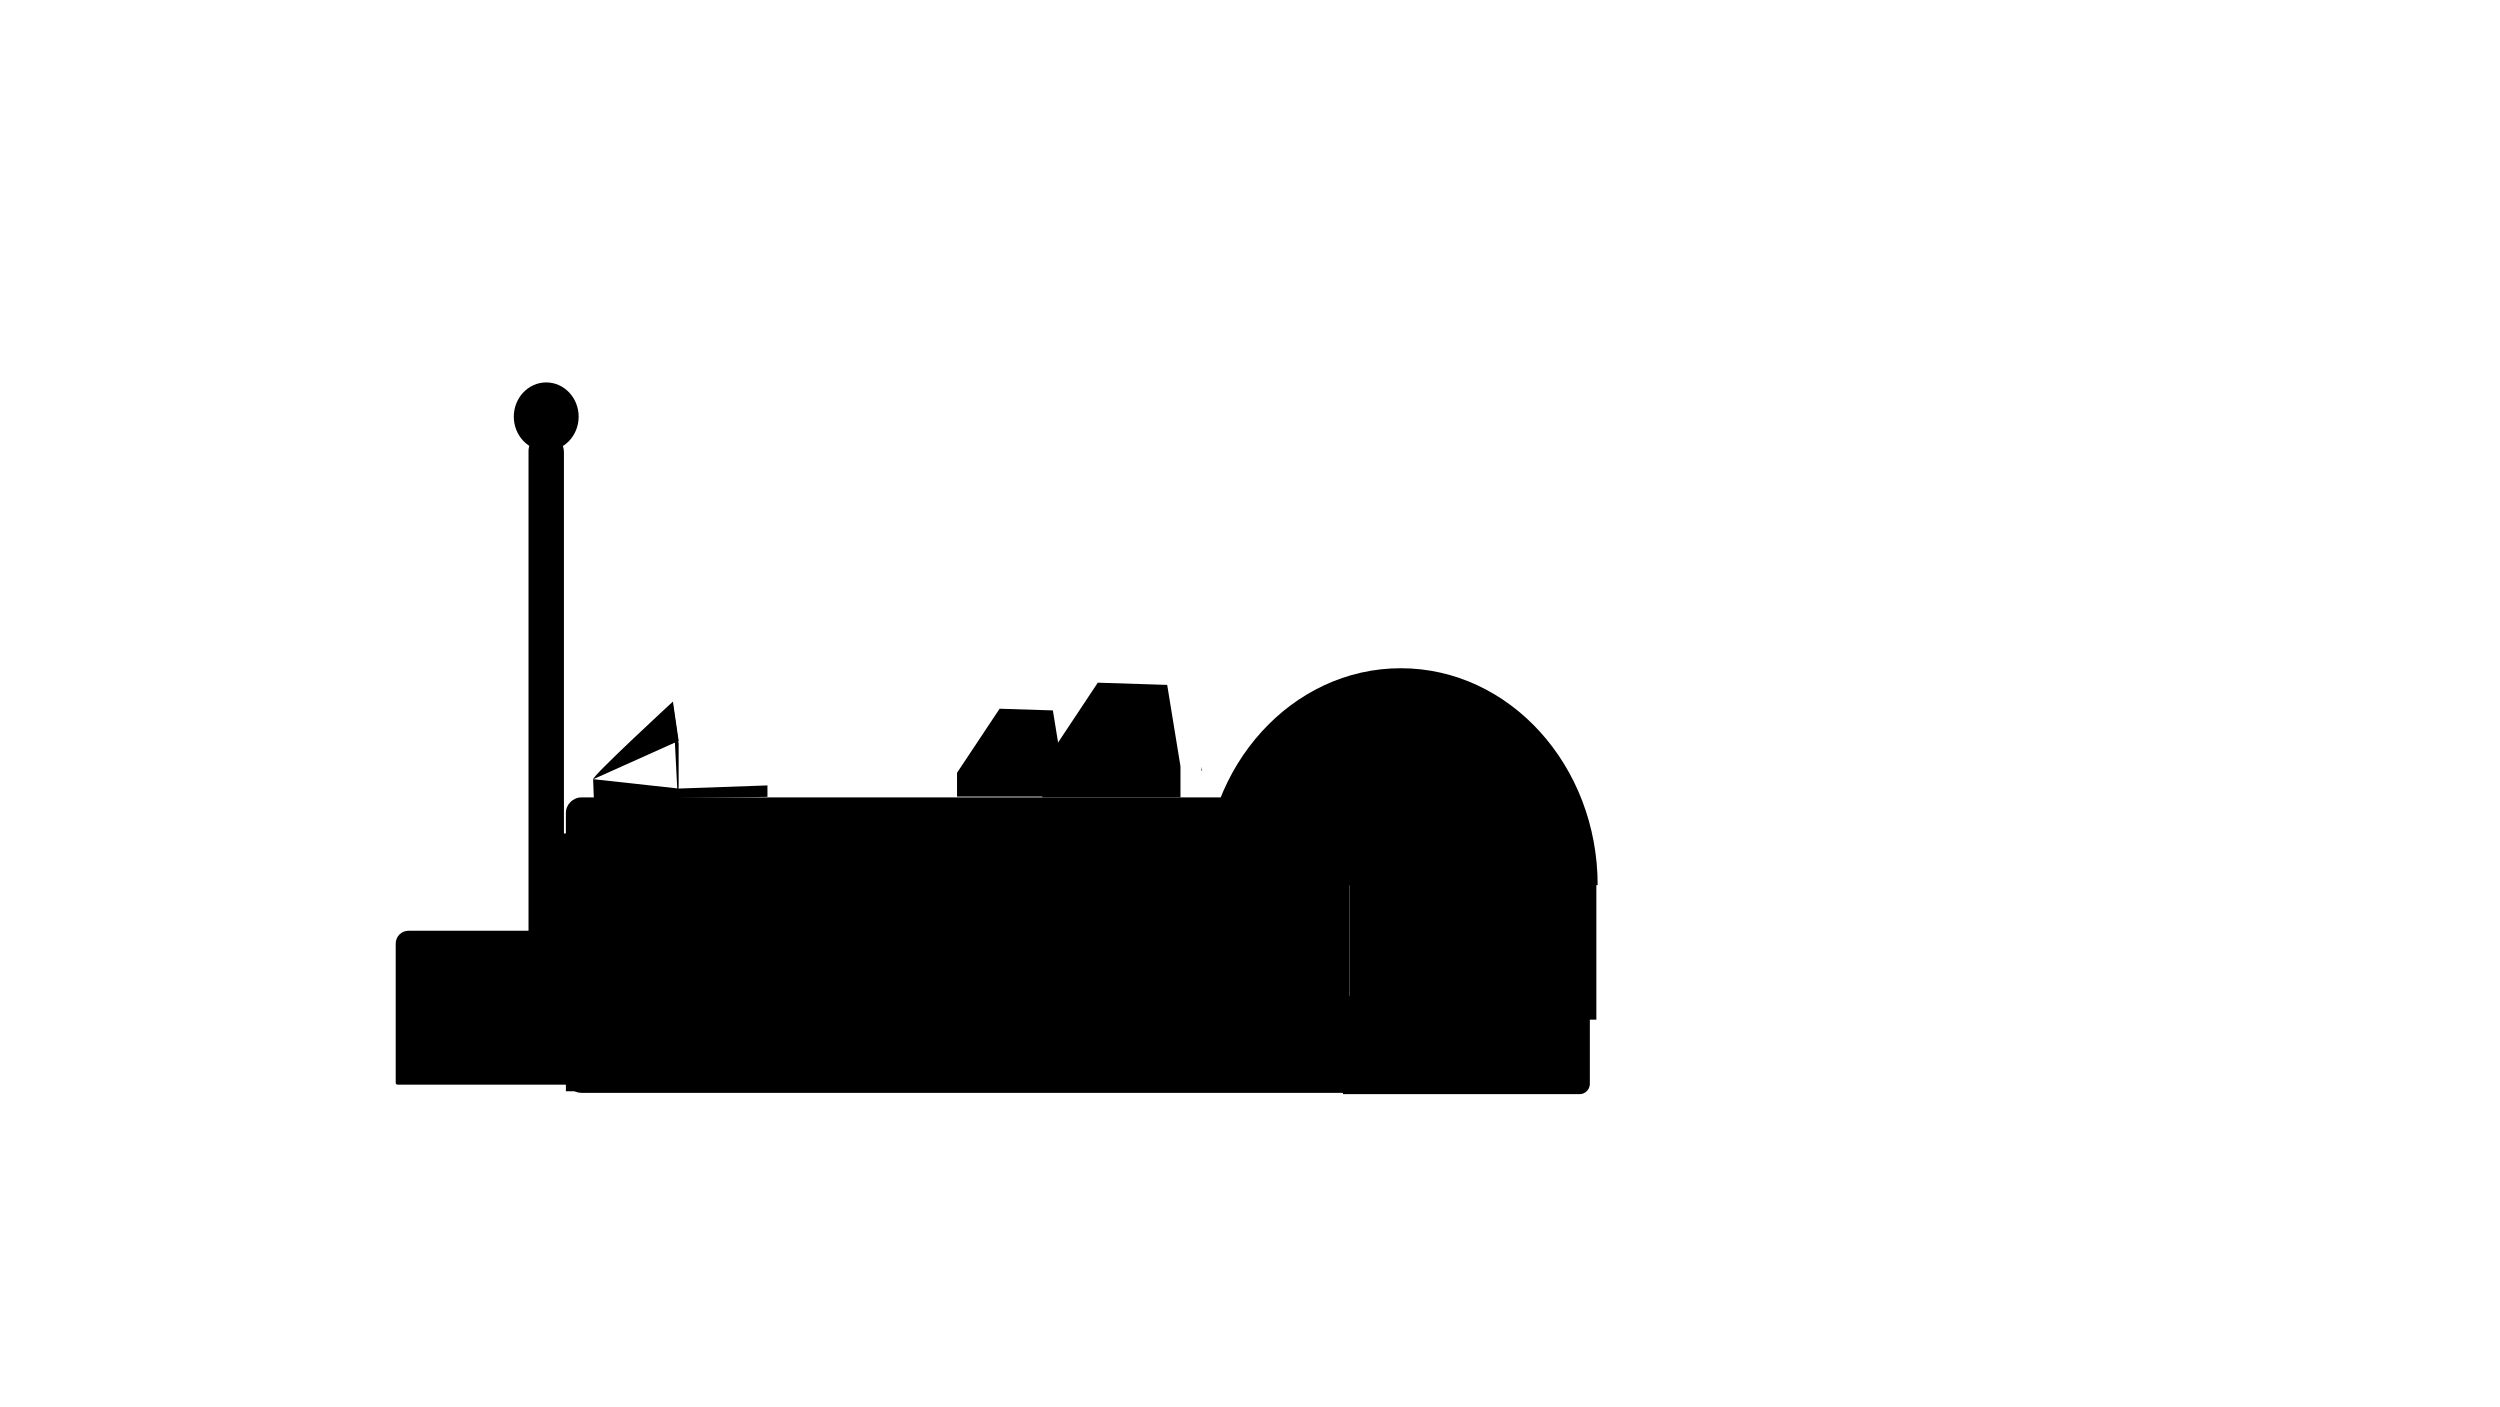
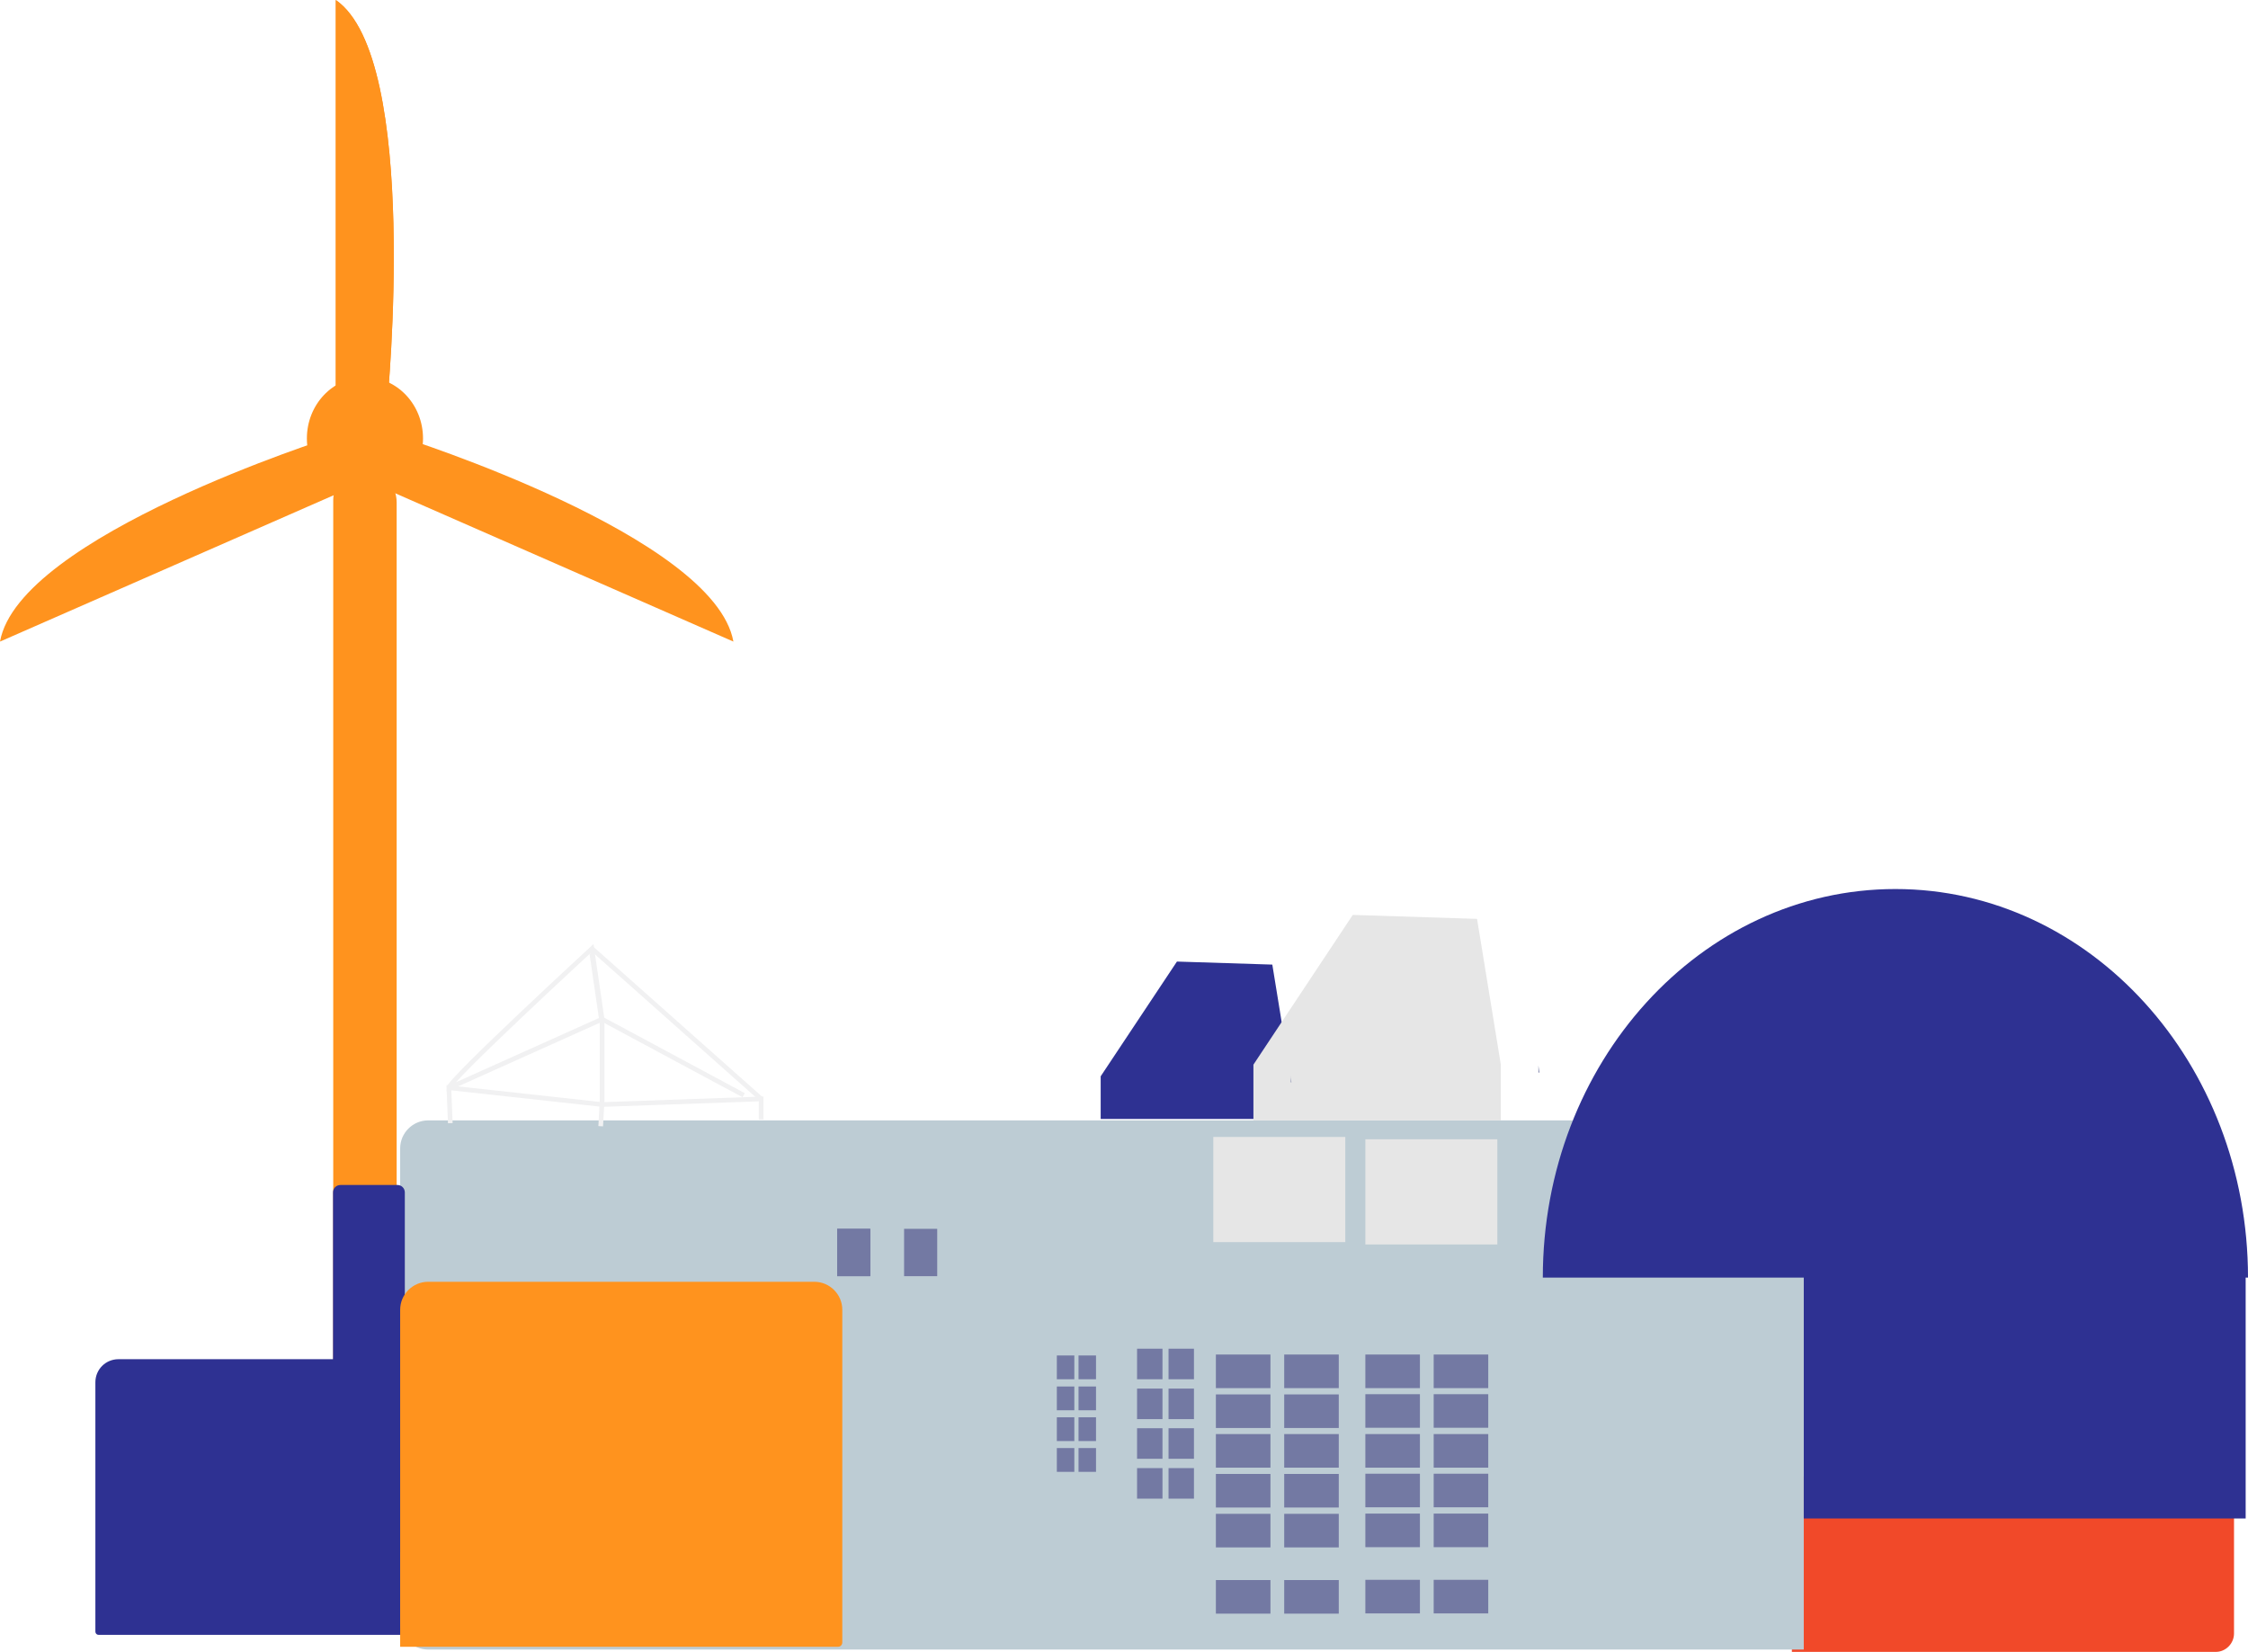
- <svg xmlns="http://www.w3.org/2000/svg" version="1.1" x="0px" y="0px" viewBox="0 0 1920 1080" style="enable-background:new 0 0 1920 1080;" xml:space="preserve">
-   <style type="text/css">
- 	.GLSCisland_st0{fill:#FF931E;}
- 	.GLSCisland_st1{fill:#2E3192;}
- 	.GLSCisland_st2{fill:#F14929;}
- 	.GLSCisland_st3{fill:#BDCCD4;}
- 	.GLSCisland_st4{fill:#888DB1;}
- 	.GLSCisland_st5{fill:#E6E6E6;}
- 	.GLSCisland_st6{fill:none;stroke:#F1F1F2;stroke-width:2;stroke-miterlimit:10;}
- 	.GLSCisland_st7{fill:#7379A3;}
- </style>
-   <g id="Layer_1">
-     <path class="Cledowntownbuildings_st0" d="M419.5,821.8L419.5,821.8c-7.5,0-13.6-6.5-13.6-15.6V346.3c0-6.7,6.1-13.2,13.6-13.2l0,0   c7.5,0,13.6,6.5,13.6,14.4v459.9C433,815.4,426.9,821.8,419.5,821.8z" />
-     <ellipse class="Cledowntownbuildings_st0" cx="419.5" cy="320" rx="24.9" ry="26.3" />
-     <g>
-       <path class="Cledowntownbuildings_st1" d="M472.1,833H305.3c-0.8,0-1.4-0.6-1.4-1.4V724.7c0-5.5,4.4-9.9,9.9-9.9h158.4c0.8,0,1.4,0.6,1.4,1.4v115.4    C473.5,832.4,472.9,833,472.1,833z" />
-       <path class="Cledowntownbuildings_st2" d="M1213.2,840.3h-181.8v-75.2h181.8c4.3,0,7.8,3.5,7.8,7.8v59.7C1220.9,836.8,1217.4,840.3,1213.2,840.3z" />
-       <path class="Cledowntownbuildings_st3" d="M1036.5,839.3H446.6c-6.6,0-12-5.4-12-12V624.4c0-6.6,5.4-12,12-12h577.9c6.6,0,12,5.4,12,12V839.3z" />
-       <path class="Cledowntownbuildings_st1" d="M924.6,679.8c0-92,67.7-166.6,151.2-166.6c83.5,0,151.2,74.6,151.2,166.6" />
-       <rect x="1036.5" y="669.7" class="Cledowntownbuildings_st1" width="189.5" height="113.4" />
-       <polygon class="Cledowntownbuildings_st1" points="816.5,593.8 816.5,611.8 735,611.8 735,593.5 767.7,544.3 808.6,545.6 816.4,593.5   " />
-       <polygon class="Cledowntownbuildings_st4" points="922.7,588.5 922.7,588.9 922.7,588.5   " />
-       <polygon class="Cledowntownbuildings_st5" points="906.6,588.9 906.6,612.4 800.5,612.4 800.5,588.5 843.1,524.3 896.4,526 906.6,588.5   " />
-       <polygon class="Cledowntownbuildings_st4" points="923.2,591.9 922.7,591.9 922.7,588.9   " />
-       <polygon class="Cledowntownbuildings_st4" points="816.5,593.5 816.5,593.8 816.4,593.5   " />
-       <polygon class="Cledowntownbuildings_st4" points="816.8,596.1 816.5,596.1 816.5,593.8   " />
-       <path class="Cledowntownbuildings_st1" d="M438.4,797.5h-30.6V643.3c0-1.8,1.4-3.2,3.2-3.2h24.4c1.8,0,3.2,1.4,3.2,3.2v154    C438.6,797.4,438.5,797.5,438.4,797.5z" />
-       <polyline class="Cledowntownbuildings_st6" points="456.1,613.6 455.5,598.4 521.2,605.6 589.4,603.2 589.4,612   " />
-       <polyline class="Cledowntownbuildings_st6" points="520.6,614.9 521.2,603.8 521.2,571.1 516.8,540.9   " />
-       <path class="Cledowntownbuildings_st6" d="M521.2,569l-65.7,29.5c0-3.2,61.3-59.7,61.3-59.7L521.2,569l60.7,32.6" />
-       <line class="Cledowntownbuildings_st6" x1="589.4" y1="603.2" x2="516.8" y2="538.7" />
-       <path class="Cledowntownbuildings_st0" d="M622.4,838.1H434.6V693.6c0-6.6,5.4-12,12-12h165.6c6.6,0,12,5.4,12,12v142.6    C624.2,837.3,623.4,838.1,622.4,838.1z" />
-       <rect x="783.3" y="619.5" class="Cledowntownbuildings_st5" width="56.6" height="45.1" />
-       <rect x="848.5" y="620.5" class="Cledowntownbuildings_st5" width="56.6" height="45.1" />
-       <rect x="622" y="658.9" class="Cledowntownbuildings_st7" width="14.2" height="20.3" />
-       <rect x="622" y="658.9" class="Cledowntownbuildings_st7" width="14.2" height="20.3" />
-       <rect x="650.7" y="658.9" class="Cledowntownbuildings_st7" width="14.2" height="20.3" />
-       <rect x="750.6" y="710.3" class="Cledowntownbuildings_st7" width="10.9" height="13.1" />
-       <rect x="764.1" y="710.3" class="Cledowntownbuildings_st7" width="10.9" height="13.1" />
-       <rect x="750.6" y="727.4" class="Cledowntownbuildings_st7" width="10.9" height="13.1" />
-       <rect x="764.1" y="727.4" class="Cledowntownbuildings_st7" width="10.9" height="13.1" />
-       <rect x="764.1" y="744.4" class="Cledowntownbuildings_st7" width="10.9" height="13.1" />
-       <rect x="764.1" y="761.5" class="Cledowntownbuildings_st7" width="10.9" height="13.1" />
-       <rect x="750.6" y="744.4" class="Cledowntownbuildings_st7" width="10.9" height="13.1" />
-       <rect x="750.6" y="761.5" class="Cledowntownbuildings_st7" width="10.9" height="13.1" />
-       <rect x="716.2" y="713.2" class="Cledowntownbuildings_st7" width="7.5" height="10.2" />
-       <rect x="725.5" y="713.2" class="Cledowntownbuildings_st7" width="7.5" height="10.2" />
-       <rect x="716.2" y="726.5" class="Cledowntownbuildings_st7" width="7.5" height="10.2" />
-       <rect x="725.5" y="726.5" class="Cledowntownbuildings_st7" width="7.5" height="10.2" />
-       <rect x="725.5" y="739.7" class="Cledowntownbuildings_st7" width="7.5" height="10.2" />
-       <rect x="725.5" y="752.9" class="Cledowntownbuildings_st7" width="7.5" height="10.2" />
-       <rect x="716.2" y="739.7" class="Cledowntownbuildings_st7" width="7.5" height="10.2" />
-       <rect x="716.2" y="752.9" class="Cledowntownbuildings_st7" width="7.5" height="10.2" />
-       <rect x="784.4" y="712.8" class="Cledowntownbuildings_st7" width="23.4" height="14.4" />
-       <rect x="784.4" y="729.9" class="Cledowntownbuildings_st7" width="23.4" height="14.4" />
-       <rect x="784.4" y="746.9" class="Cledowntownbuildings_st7" width="23.4" height="14.4" />
-       <rect x="813.7" y="712.8" class="Cledowntownbuildings_st7" width="23.4" height="14.4" />
-       <rect x="813.7" y="729.9" class="Cledowntownbuildings_st7" width="23.4" height="14.4" />
-       <rect x="813.7" y="746.9" class="Cledowntownbuildings_st7" width="23.4" height="14.4" />
-       <rect x="813.7" y="764" class="Cledowntownbuildings_st7" width="23.4" height="14.4" />
-       <rect x="784.4" y="764" class="Cledowntownbuildings_st7" width="23.4" height="14.4" />
-       <rect x="784.4" y="781.1" class="Cledowntownbuildings_st7" width="23.4" height="14.4" />
-       <rect x="813.7" y="781.1" class="Cledowntownbuildings_st7" width="23.4" height="14.4" />
-       <rect x="813.7" y="809.5" class="Cledowntownbuildings_st7" width="23.4" height="14.4" />
-       <rect x="784.4" y="809.5" class="Cledowntownbuildings_st7" width="23.4" height="14.4" />
-       <rect x="848.5" y="712.8" class="Cledowntownbuildings_st7" width="23.4" height="14.4" />
-       <rect x="848.5" y="729.8" class="Cledowntownbuildings_st7" width="23.4" height="14.4" />
-       <rect x="848.5" y="746.9" class="Cledowntownbuildings_st7" width="23.4" height="14.4" />
-       <rect x="877.8" y="712.8" class="Cledowntownbuildings_st7" width="23.4" height="14.4" />
-       <rect x="877.8" y="729.8" class="Cledowntownbuildings_st7" width="23.4" height="14.4" />
-       <rect x="877.8" y="746.9" class="Cledowntownbuildings_st7" width="23.4" height="14.4" />
-       <rect x="877.8" y="763.9" class="Cledowntownbuildings_st7" width="23.4" height="14.4" />
-       <rect x="848.5" y="763.9" class="Cledowntownbuildings_st7" width="23.4" height="14.4" />
-       <rect x="848.5" y="781" class="Cledowntownbuildings_st7" width="23.4" height="14.4" />
-       <rect x="877.8" y="781" class="Cledowntownbuildings_st7" width="23.4" height="14.4" />
-       <rect x="877.8" y="809.4" class="Cledowntownbuildings_st7" width="23.4" height="14.4" />
-       <rect x="848.5" y="809.4" class="Cledowntownbuildings_st7" width="23.4" height="14.4" />
-     </g>
+ <svg xmlns="http://www.w3.org/2000/svg" version="1.1" id="Layer_1" x="0px" y="0px" viewBox="0 0 964 708.3" style="enable-background:new 0 0 964 708.3;" xml:space="preserve">
+   <g>
+     <path style="fill:#FF931E;" d="M156.5,689.8L156.5,689.8c-7.5,0-13.6-6.5-13.6-15.6V214.3c0-6.7,6.1-13.2,13.6-13.2l0,0   c7.5,0,13.6,6.5,13.6,14.4v459.9C170,683.4,163.9,689.8,156.5,689.8z" />
+     <path style="fill:#FF931E;" d="M144,0v172.5h22.1C166.1,172.4,180.4,25.2,144,0z" />
+     <path style="fill:#FF931E;" d="M144,0v172.5h22.1C166.1,172.4,180.4,25.2,144,0z" />
+     <path style="fill:#FF931E;" d="M0,275.1l150.5-66l-8.5-21.6C142,187.5,8.1,229.8,0,275.1z" />
+     <path style="fill:#FF931E;" d="M314.5,275.1l-150.5-66l8.5-21.6C172.5,187.5,306.4,229.8,314.5,275.1z" />
+     <ellipse style="fill:#FF931E;" cx="156.5" cy="188" rx="24.9" ry="26.3" />
+   </g>
+   <g>
+     <path style="fill:#2E3192;" d="M209.1,701H42.3c-0.8,0-1.4-0.6-1.4-1.4V592.7c0-5.5,4.4-9.9,9.9-9.9h158.4c0.8,0,1.4,0.6,1.4,1.4   v115.4C210.5,700.4,209.9,701,209.1,701z" />
+     <path style="fill:#F14929;" d="M950.2,708.3H768.4v-75.2h181.8c4.3,0,7.8,3.5,7.8,7.8v59.7C957.9,704.8,954.4,708.3,950.2,708.3z" />
+     <path style="fill:#BDCCD4;" d="M773.5,707.3H183.6c-6.6,0-12-5.4-12-12V492.4c0-6.6,5.4-12,12-12h577.9c6.6,0,12,5.4,12,12V707.3z" />
+     <path style="fill:#2E3192;" d="M661.6,547.8c0-92,67.7-166.6,151.2-166.6S964,455.8,964,547.8" />
+     <rect x="773.5" y="537.7" style="fill:#2E3192;" width="189.5" height="113.4" />
+     <polygon style="fill:#2E3192;" points="553.5,461.8 553.5,479.8 472,479.8 472,461.5 504.7,412.3 545.6,413.6 553.4,461.5  " />
+     <path style="fill:#888DB1;" d="M659.7,456.5v0.4V456.5z" />
+     <polygon style="fill:#E6E6E6;" points="643.6,456.9 643.6,480.4 537.5,480.4 537.5,456.5 580.1,392.3 633.4,394 643.6,456.5  " />
+     <polygon style="fill:#888DB1;" points="660.2,459.9 659.7,459.9 659.7,456.9  " />
+     <polygon style="fill:#888DB1;" points="553.5,461.5 553.5,461.8 553.4,461.5  " />
+     <polygon style="fill:#888DB1;" points="553.8,464.1 553.5,464.1 553.5,461.8  " />
+     <path style="fill:#2E3192;" d="M173.4,665.5h-30.6V511.3c0-1.8,1.4-3.2,3.2-3.2h24.4c1.8,0,3.2,1.4,3.2,3.2v154   C173.6,665.4,173.5,665.5,173.4,665.5z" />
+     <polyline style="fill:none;stroke:#F1F1F2;stroke-width:2;stroke-miterlimit:10;" points="193.1,481.6 192.5,466.4 258.2,473.6    326.4,471.2 326.4,480  " />
+     <polyline style="fill:none;stroke:#F1F1F2;stroke-width:2;stroke-miterlimit:10;" points="257.6,482.9 258.2,471.8 258.2,439.1    253.8,408.9  " />
+     <path style="fill:none;stroke:#F1F1F2;stroke-width:2;stroke-miterlimit:10;" d="M258.2,437l-65.7,29.5c0-3.2,61.3-59.7,61.3-59.7   L258.2,437l60.7,32.6" />
+     <line style="fill:none;stroke:#F1F1F2;stroke-width:2;stroke-miterlimit:10;" x1="326.4" y1="471.2" x2="253.8" y2="406.7" />
+     <path style="fill:#FF931E;" d="M359.4,706.1H171.6V561.6c0-6.6,5.4-12,12-12h165.6c6.6,0,12,5.4,12,12v142.6   C361.2,705.3,360.4,706.1,359.4,706.1z" />
+     <rect x="520.3" y="487.5" style="fill:#E6E6E6;" width="56.6" height="45.1" />
+     <rect x="585.5" y="488.5" style="fill:#E6E6E6;" width="56.6" height="45.1" />
+     <rect x="359" y="526.9" style="fill:#7379A3;" width="14.2" height="20.3" />
+     <rect x="359" y="526.9" style="fill:#7379A3;" width="14.2" height="20.3" />
+     <rect x="387.7" y="526.9" style="fill:#7379A3;" width="14.2" height="20.3" />
+     <rect x="487.6" y="578.3" style="fill:#7379A3;" width="10.9" height="13.1" />
+     <rect x="501.1" y="578.3" style="fill:#7379A3;" width="10.9" height="13.1" />
+     <rect x="487.6" y="595.4" style="fill:#7379A3;" width="10.9" height="13.1" />
+     <rect x="501.1" y="595.4" style="fill:#7379A3;" width="10.9" height="13.1" />
+     <rect x="501.1" y="612.4" style="fill:#7379A3;" width="10.9" height="13.1" />
+     <rect x="501.1" y="629.5" style="fill:#7379A3;" width="10.9" height="13.1" />
+     <rect x="487.6" y="612.4" style="fill:#7379A3;" width="10.9" height="13.1" />
+     <rect x="487.6" y="629.5" style="fill:#7379A3;" width="10.9" height="13.1" />
+     <rect x="453.2" y="581.2" style="fill:#7379A3;" width="7.5" height="10.2" />
+     <rect x="462.5" y="581.2" style="fill:#7379A3;" width="7.5" height="10.2" />
+     <rect x="453.2" y="594.5" style="fill:#7379A3;" width="7.5" height="10.2" />
+     <rect x="462.5" y="594.5" style="fill:#7379A3;" width="7.5" height="10.2" />
+     <rect x="462.5" y="607.7" style="fill:#7379A3;" width="7.5" height="10.2" />
+     <rect x="462.5" y="620.9" style="fill:#7379A3;" width="7.5" height="10.2" />
+     <rect x="453.2" y="607.7" style="fill:#7379A3;" width="7.5" height="10.2" />
+     <rect x="453.2" y="620.9" style="fill:#7379A3;" width="7.5" height="10.2" />
+     <rect x="521.4" y="580.8" style="fill:#7379A3;" width="23.4" height="14.4" />
+     <rect x="521.4" y="597.9" style="fill:#7379A3;" width="23.4" height="14.4" />
+     <rect x="521.4" y="614.9" style="fill:#7379A3;" width="23.4" height="14.4" />
+     <rect x="550.7" y="580.8" style="fill:#7379A3;" width="23.4" height="14.4" />
+     <rect x="550.7" y="597.9" style="fill:#7379A3;" width="23.4" height="14.4" />
+     <rect x="550.7" y="614.9" style="fill:#7379A3;" width="23.4" height="14.4" />
+     <rect x="550.7" y="632" style="fill:#7379A3;" width="23.4" height="14.4" />
+     <rect x="521.4" y="632" style="fill:#7379A3;" width="23.4" height="14.4" />
+     <rect x="521.4" y="649.1" style="fill:#7379A3;" width="23.4" height="14.4" />
+     <rect x="550.7" y="649.1" style="fill:#7379A3;" width="23.4" height="14.4" />
+     <rect x="550.7" y="677.5" style="fill:#7379A3;" width="23.4" height="14.4" />
+     <rect x="521.4" y="677.5" style="fill:#7379A3;" width="23.4" height="14.4" />
+     <rect x="585.5" y="580.8" style="fill:#7379A3;" width="23.4" height="14.4" />
+     <rect x="585.5" y="597.8" style="fill:#7379A3;" width="23.4" height="14.4" />
+     <rect x="585.5" y="614.9" style="fill:#7379A3;" width="23.4" height="14.4" />
+     <rect x="614.8" y="580.8" style="fill:#7379A3;" width="23.4" height="14.4" />
+     <rect x="614.8" y="597.8" style="fill:#7379A3;" width="23.4" height="14.4" />
+     <rect x="614.8" y="614.9" style="fill:#7379A3;" width="23.4" height="14.4" />
+     <rect x="614.8" y="631.9" style="fill:#7379A3;" width="23.4" height="14.4" />
+     <rect x="585.5" y="631.9" style="fill:#7379A3;" width="23.4" height="14.4" />
+     <rect x="585.5" y="649" style="fill:#7379A3;" width="23.4" height="14.4" />
+     <rect x="614.8" y="649" style="fill:#7379A3;" width="23.4" height="14.4" />
+     <rect x="614.8" y="677.4" style="fill:#7379A3;" width="23.4" height="14.4" />
+     <rect x="585.5" y="677.4" style="fill:#7379A3;" width="23.4" height="14.4" />
  </g>
</svg>
